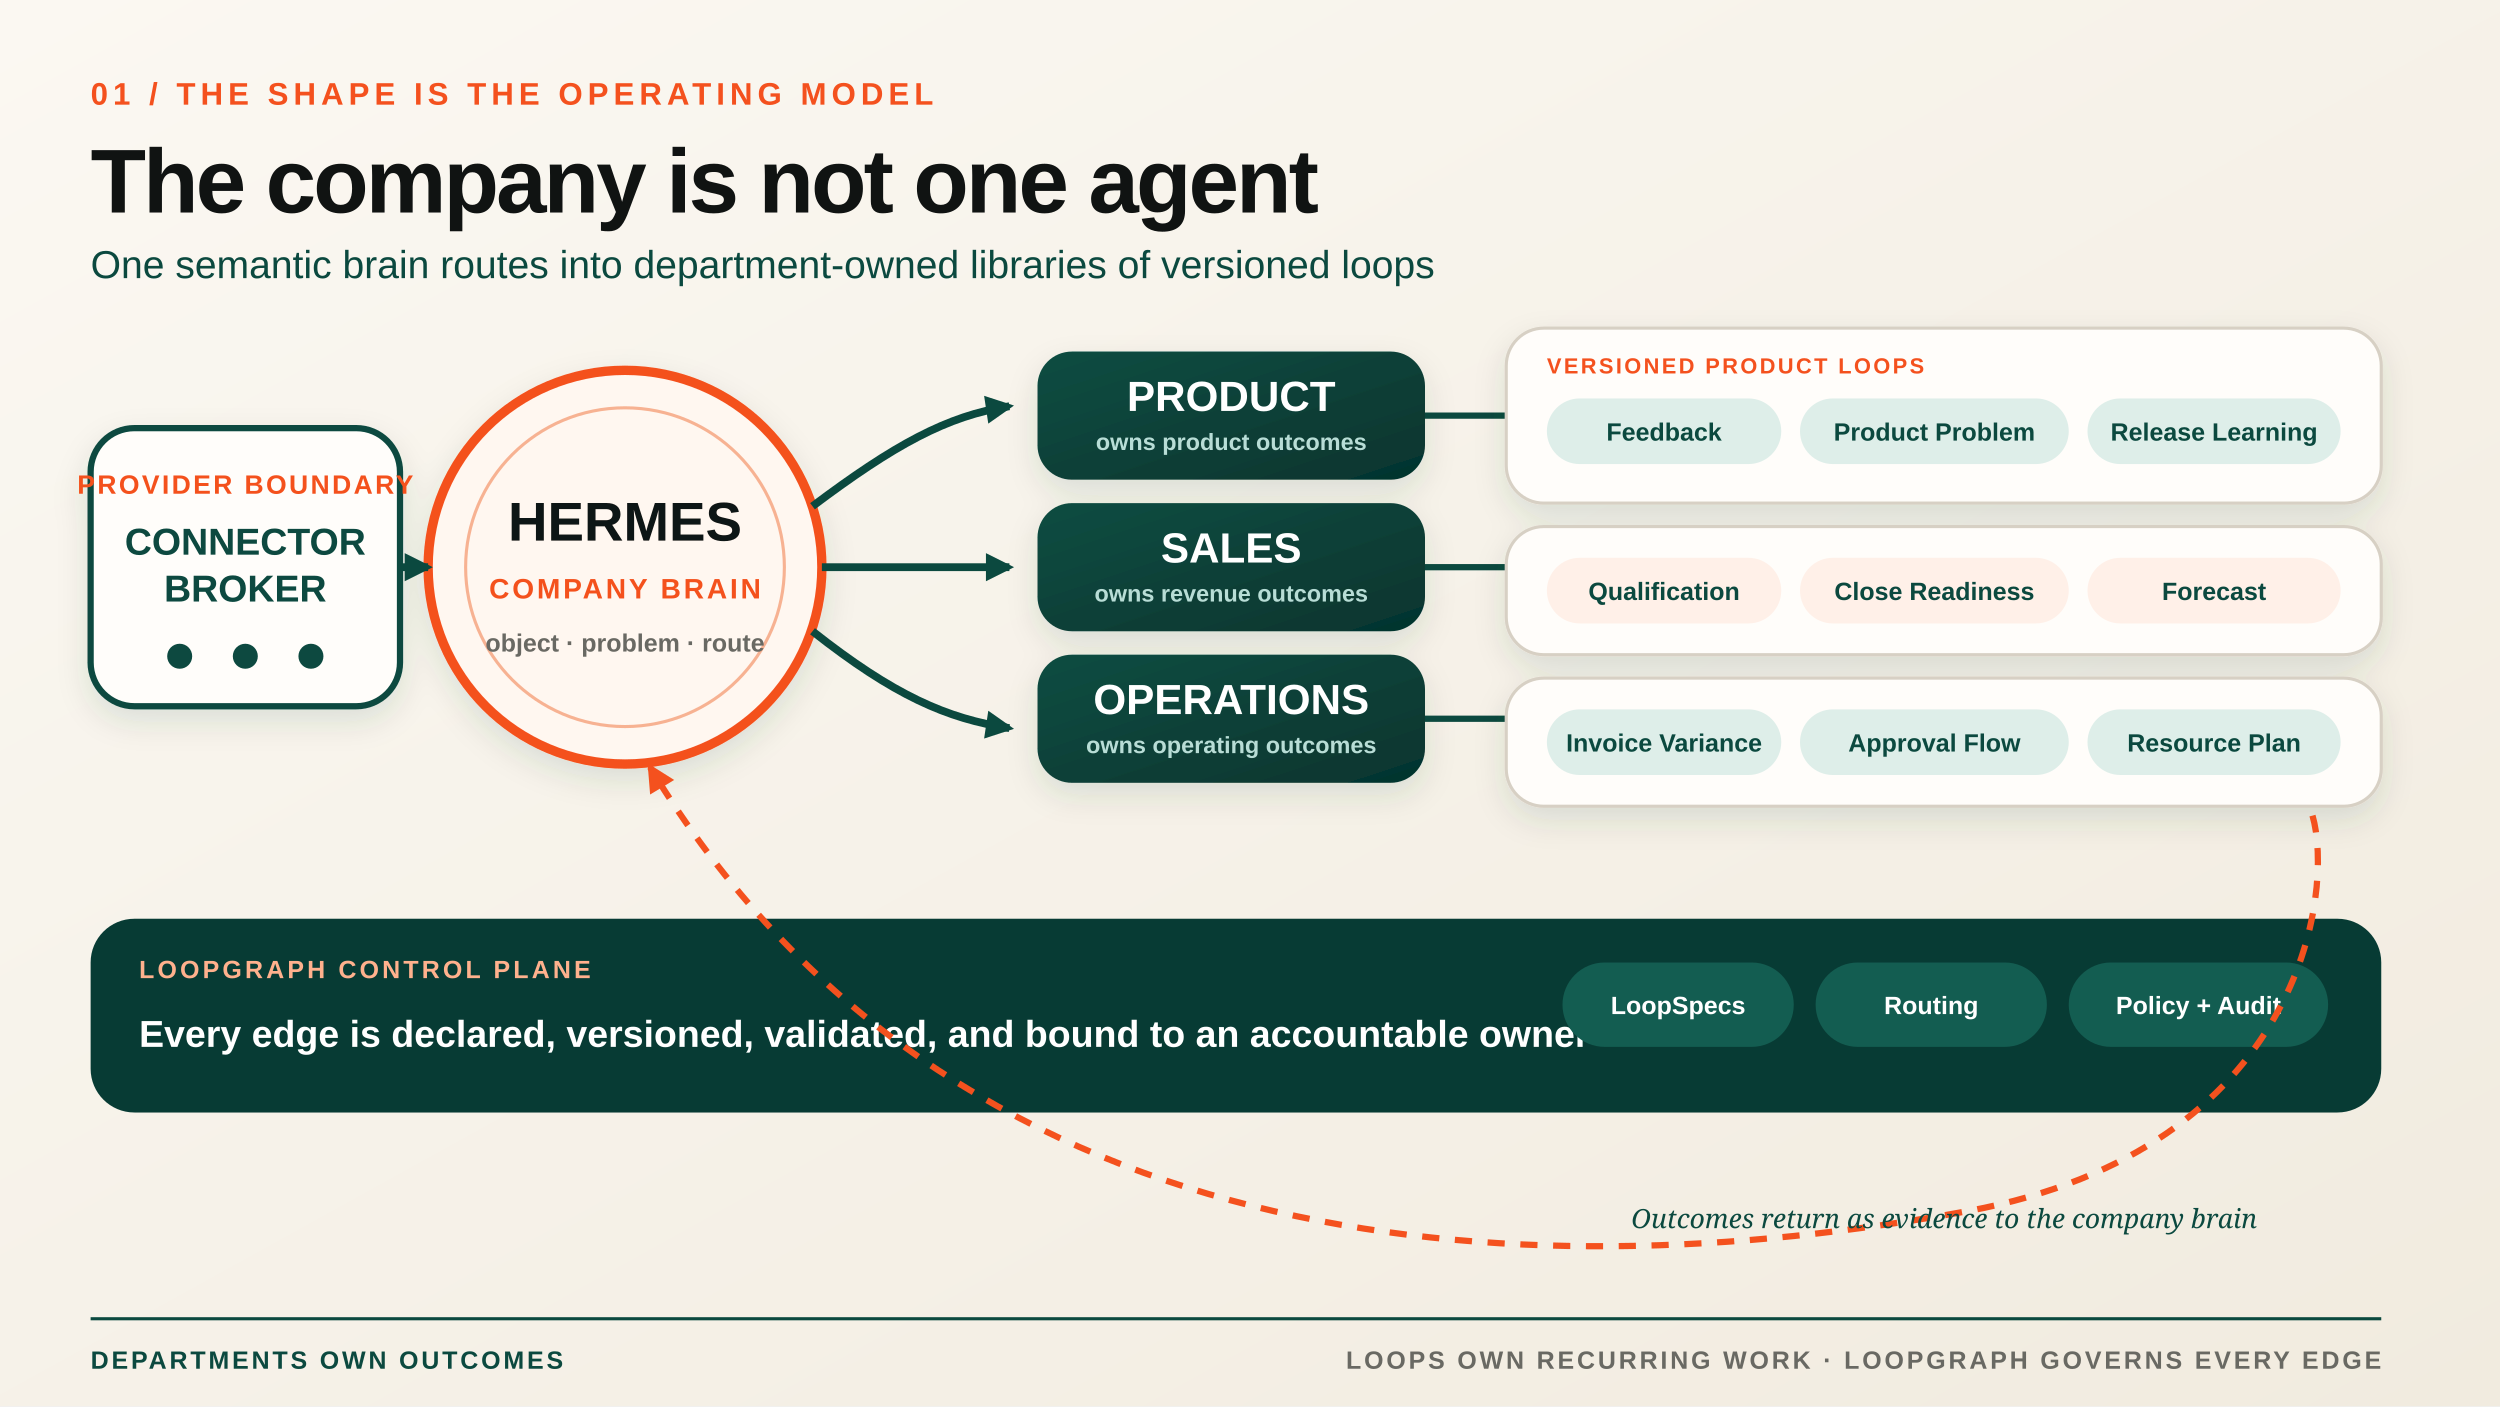
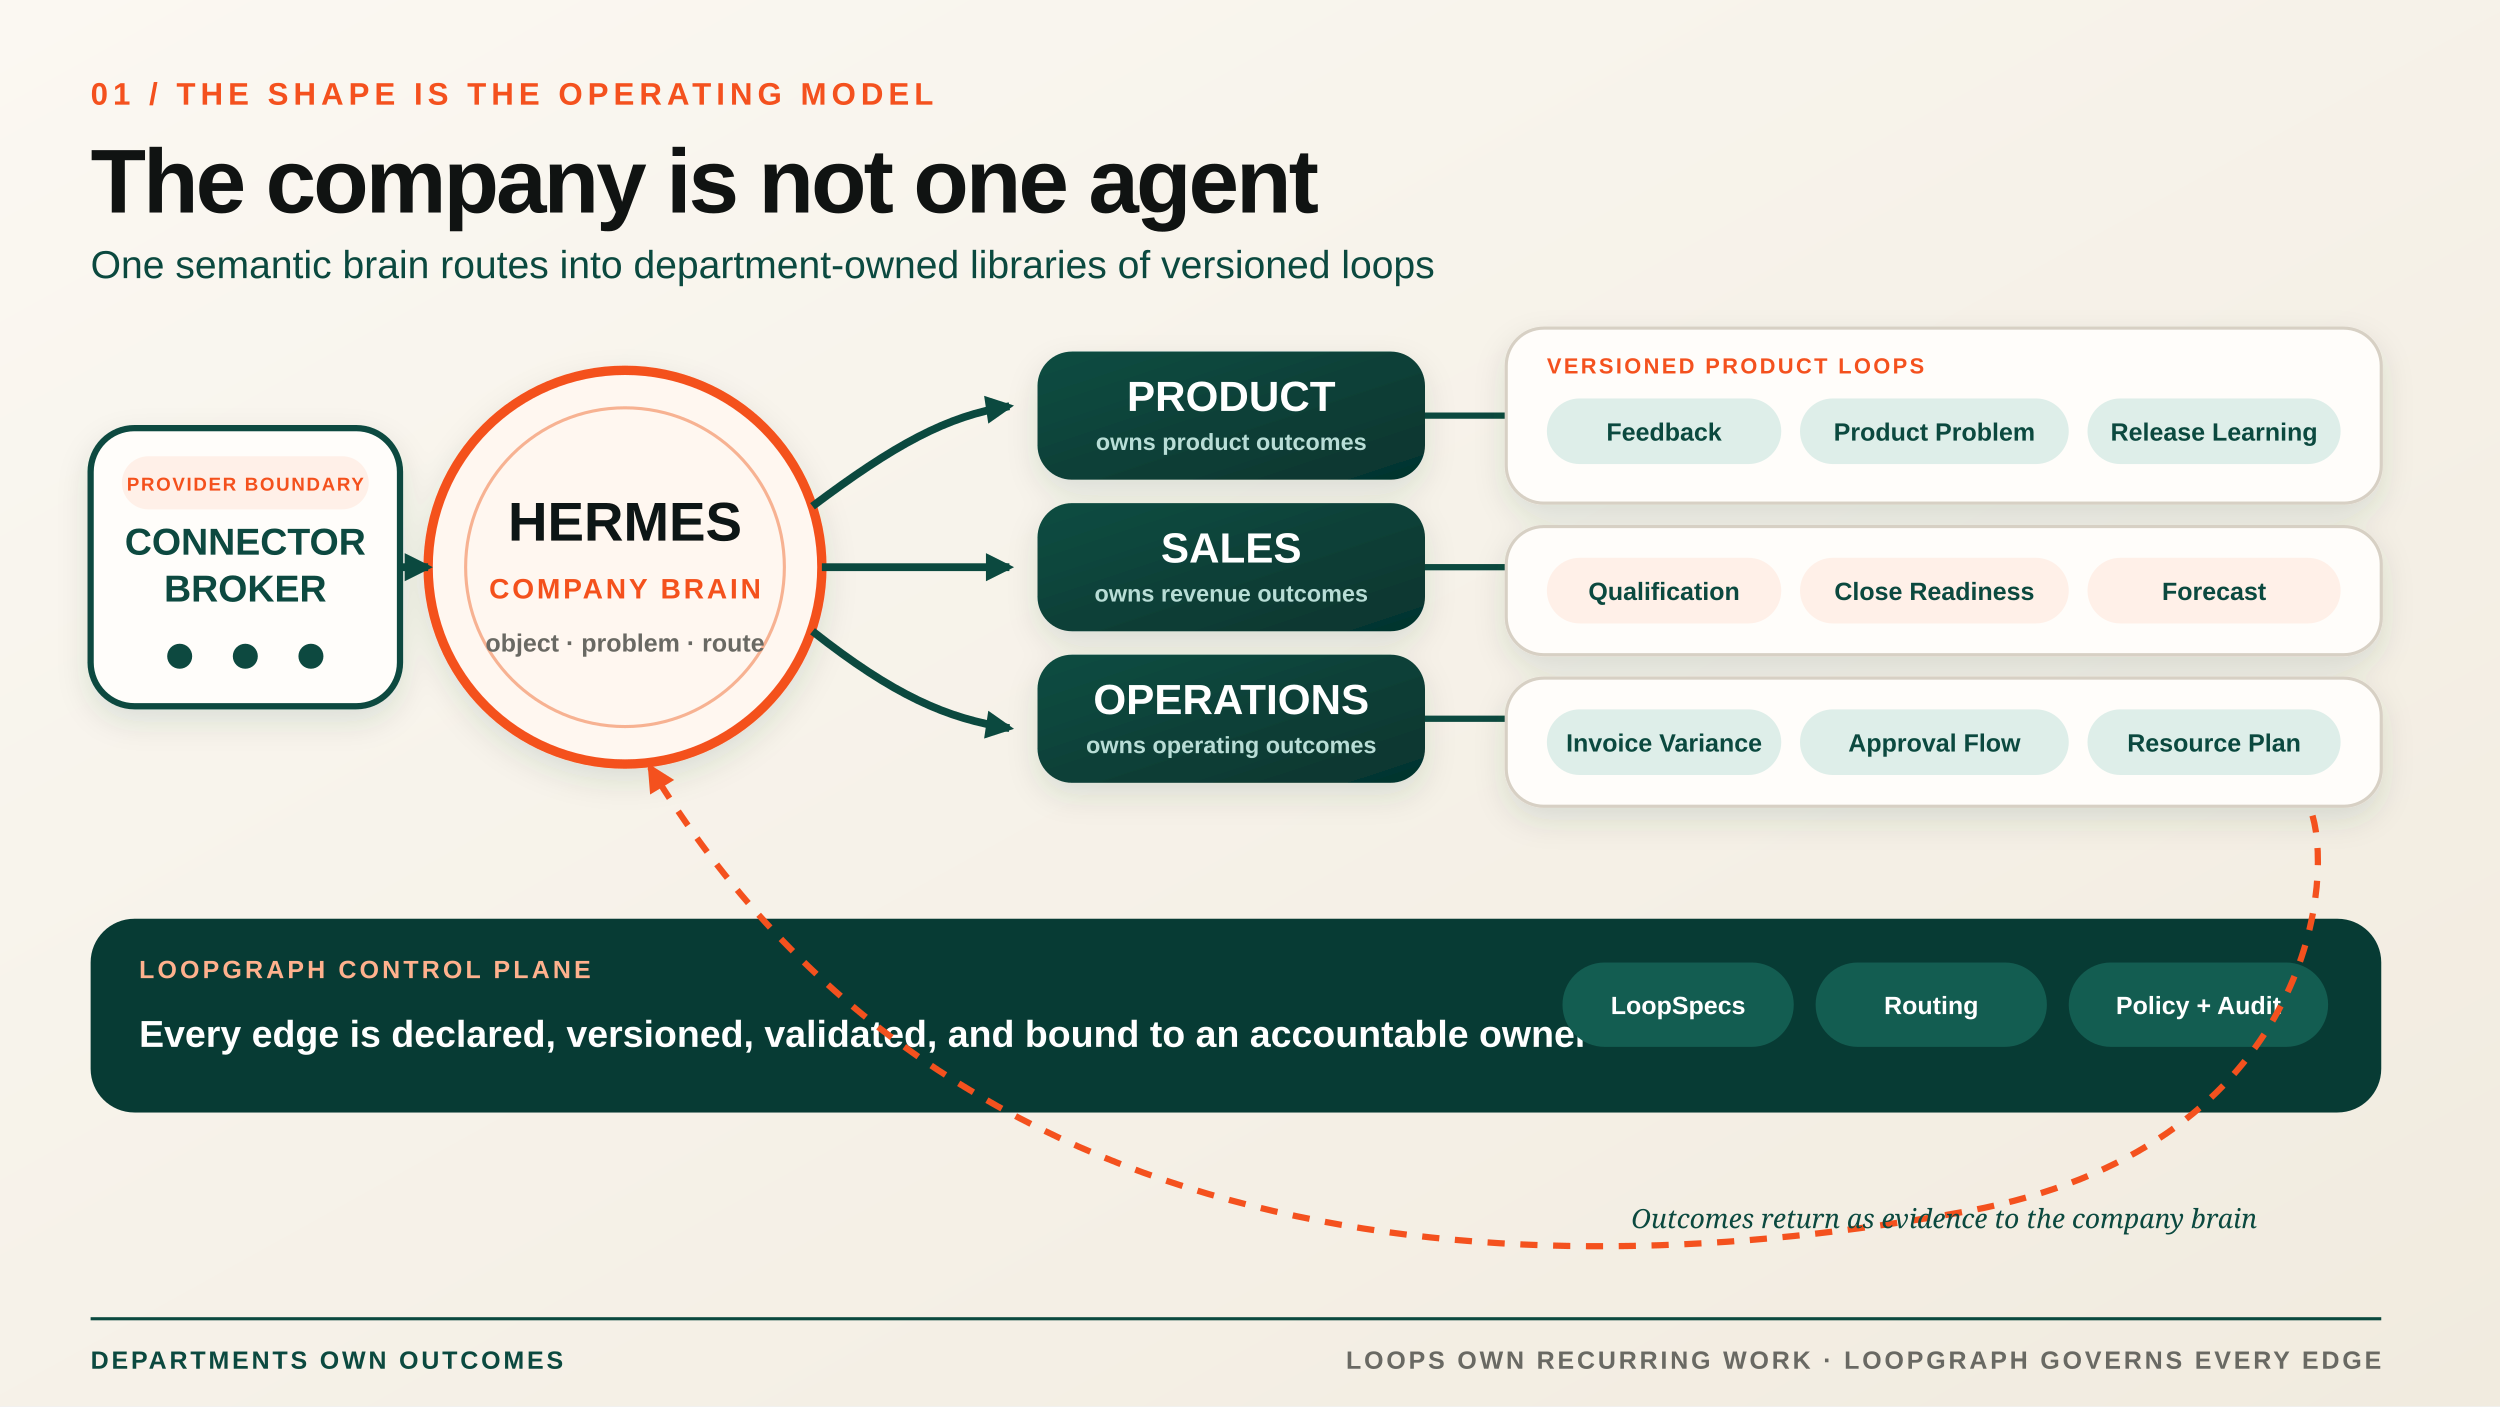
<svg xmlns="http://www.w3.org/2000/svg" width="1600" height="900" viewBox="0 0 1600 900">
  <defs>
    <linearGradient id="bg" x1="0" y1="0" x2="1" y2="1">
      <stop stop-color="#fbf8f2" />
      <stop offset="1" stop-color="#f1ebdf" />
    </linearGradient>
    <linearGradient id="dark" x1="0" y1="0" x2="1" y2="1">
      <stop stop-color="#0b4d42" />
      <stop offset="1" stop-color="#06342e" />
    </linearGradient>
    <filter id="s" x="-20%" y="-20%" width="140%" height="160%">
      <feDropShadow dx="0" dy="8" stdDeviation="10" flood-color="#0b493f" flood-opacity=".12" />
    </filter>
    <marker id="a" markerUnits="userSpaceOnUse" markerWidth="18" markerHeight="18" refX="15" refY="9" orient="auto">
      <path d="M0 0L18 9L0 18Z" fill="#0b493f" />
    </marker>
    <marker id="ao" markerUnits="userSpaceOnUse" markerWidth="18" markerHeight="18" refX="15" refY="9" orient="auto">
      <path d="M0 0L18 9L0 18Z" fill="#f4511e" />
    </marker>
  </defs>
  <rect width="1600" height="900" fill="url(#bg)" />
  <g font-family="Arial, Helvetica, sans-serif">
    <text x="58" y="67" font-size="20" font-weight="850" letter-spacing="3.2" fill="#f4511e">01 / THE SHAPE IS THE OPERATING MODEL</text>
    <text x="58" y="136" font-size="58" font-weight="900" letter-spacing="-1.8" fill="#101312">The company is not one agent</text>
    <text x="58" y="178" font-size="25" fill="#0b493f">One semantic brain routes into department-owned libraries of versioned loops</text>
    <g filter="url(#s)">
      <rect x="58" y="274" width="198" height="178" rx="28" fill="#fffdfa" stroke="#0b493f" stroke-width="4" />
-       <text x="157" y="316" text-anchor="middle" font-size="17" font-weight="850" letter-spacing="1.5" fill="#f4511e">PROVIDER BOUNDARY</text>
+       <rect x="78" y="292" width="158" height="34" rx="17" fill="#fff0e8" />
+       <text x="157" y="314" text-anchor="middle" font-size="12" font-weight="850" letter-spacing="1.05" fill="#f4511e">PROVIDER BOUNDARY</text>
      <text x="157" y="355" text-anchor="middle" font-size="24" font-weight="900" fill="#0b493f">CONNECTOR</text>
      <text x="157" y="385" text-anchor="middle" font-size="24" font-weight="900" fill="#0b493f">BROKER</text>
      <circle cx="115" cy="420" r="8" fill="#0b493f" />
      <circle cx="157" cy="420" r="8" fill="#0b493f" />
      <circle cx="199" cy="420" r="8" fill="#0b493f" />
      <circle cx="400" cy="363" r="126" fill="#fff7f0" stroke="#f4511e" stroke-width="6" />
      <circle cx="400" cy="363" r="102" fill="none" stroke="#f7b292" stroke-width="2" />
      <text x="400" y="346" text-anchor="middle" font-size="35" font-weight="900" fill="#101312">HERMES</text>
      <text x="400" y="383" text-anchor="middle" font-size="18" font-weight="850" letter-spacing="1.8" fill="#f4511e">COMPANY BRAIN</text>
      <text x="400" y="417" text-anchor="middle" font-size="16" font-weight="700" fill="#696963">object · problem · route</text>
    </g>
    <path d="M256 363H274" stroke="#0b493f" stroke-width="5" marker-end="url(#a)" />
    <g fill="none" stroke="#0b493f" stroke-width="5" marker-end="url(#a)">
      <path d="M520 324C572 285 606 266 646 260" />
      <path d="M526 363H646" />
      <path d="M520 404C572 445 606 460 646 466" />
    </g>
    <g filter="url(#s)">
      <rect x="664" y="225" width="248" height="82" rx="22" fill="url(#dark)" />
      <rect x="664" y="322" width="248" height="82" rx="22" fill="url(#dark)" />
      <rect x="664" y="419" width="248" height="82" rx="22" fill="url(#dark)" />
    </g>
    <g text-anchor="middle">
      <text x="788" y="263" font-size="27" font-weight="900" fill="#fff">PRODUCT</text>
      <text x="788" y="288" font-size="15" font-weight="700" fill="#b8ddd6">owns product outcomes</text>
      <text x="788" y="360" font-size="27" font-weight="900" fill="#fff">SALES</text>
      <text x="788" y="385" font-size="15" font-weight="700" fill="#b8ddd6">owns revenue outcomes</text>
      <text x="788" y="457" font-size="27" font-weight="900" fill="#fff">OPERATIONS</text>
      <text x="788" y="482" font-size="15" font-weight="700" fill="#b8ddd6">owns operating outcomes</text>
    </g>
    <g stroke="#0b493f" stroke-width="4">
      <path d="M912 266H964" />
      <path d="M912 363H964" />
      <path d="M912 460H964" />
    </g>
    <g filter="url(#s)">
      <rect x="964" y="210" width="560" height="112" rx="24" fill="#fffdfa" stroke="#d7d0c4" stroke-width="2" />
      <rect x="964" y="337" width="560" height="82" rx="24" fill="#fffdfa" stroke="#d7d0c4" stroke-width="2" />
      <rect x="964" y="434" width="560" height="82" rx="24" fill="#fffdfa" stroke="#d7d0c4" stroke-width="2" />
    </g>
    <text x="990" y="239" font-size="14" font-weight="850" letter-spacing="1.5" fill="#f4511e">VERSIONED PRODUCT LOOPS</text>
    <g font-size="16" font-weight="800" text-anchor="middle" fill="#0b493f">
      <rect x="990" y="255" width="150" height="42" rx="21" fill="#deeee9" />
      <text x="1065" y="282">Feedback</text>
      <rect x="1152" y="255" width="172" height="42" rx="21" fill="#deeee9" />
      <text x="1238" y="282">Product Problem</text>
      <rect x="1336" y="255" width="162" height="42" rx="21" fill="#deeee9" />
      <text x="1417" y="282">Release Learning</text>
      <rect x="990" y="357" width="150" height="42" rx="21" fill="#fff0e8" />
      <text x="1065" y="384">Qualification</text>
      <rect x="1152" y="357" width="172" height="42" rx="21" fill="#fff0e8" />
      <text x="1238" y="384">Close Readiness</text>
      <rect x="1336" y="357" width="162" height="42" rx="21" fill="#fff0e8" />
      <text x="1417" y="384">Forecast</text>
      <rect x="990" y="454" width="150" height="42" rx="21" fill="#deeee9" />
      <text x="1065" y="481">Invoice Variance</text>
      <rect x="1152" y="454" width="172" height="42" rx="21" fill="#deeee9" />
      <text x="1238" y="481">Approval Flow</text>
      <rect x="1336" y="454" width="162" height="42" rx="21" fill="#deeee9" />
      <text x="1417" y="481">Resource Plan</text>
    </g>
    <rect x="58" y="588" width="1466" height="124" rx="28" fill="#073b34" />
    <text x="89" y="626" font-size="16" font-weight="850" letter-spacing="2" fill="#ffb18d">LOOPGRAPH CONTROL PLANE</text>
    <text x="89" y="670" font-size="24" font-weight="800" fill="#fff">Every edge is declared, versioned, validated, and bound to an accountable owner</text>
    <g font-size="16" font-weight="800" text-anchor="middle">
      <rect x="1000" y="616" width="148" height="54" rx="27" fill="#135d51" />
      <text x="1074" y="649" fill="#fff">LoopSpecs</text>
      <rect x="1162" y="616" width="148" height="54" rx="27" fill="#135d51" />
      <text x="1236" y="649" fill="#fff">Routing</text>
      <rect x="1324" y="616" width="166" height="54" rx="27" fill="#135d51" />
      <text x="1407" y="649" fill="#fff">Policy + Audit</text>
    </g>
    <path d="M1480 522C1494 570 1474 735 1260 775C970 828 608 808 416 491" fill="none" stroke="#f4511e" stroke-width="4" stroke-dasharray="11 10" marker-end="url(#ao)" />
    <text x="1044" y="786" font-size="17" font-style="italic" font-family="Georgia, serif" fill="#0b493f">Outcomes return as evidence to the company brain</text>
    <line x1="58" y1="844" x2="1524" y2="844" stroke="#0b493f" stroke-width="2" />
    <text x="58" y="876" font-size="16" font-weight="850" letter-spacing="1.8" fill="#0b493f">DEPARTMENTS OWN OUTCOMES</text>
    <text x="1524" y="876" text-anchor="end" font-size="16" font-weight="850" letter-spacing="1.8" fill="#696963">LOOPS OWN RECURRING WORK · LOOPGRAPH GOVERNS EVERY EDGE</text>
  </g>
</svg>
